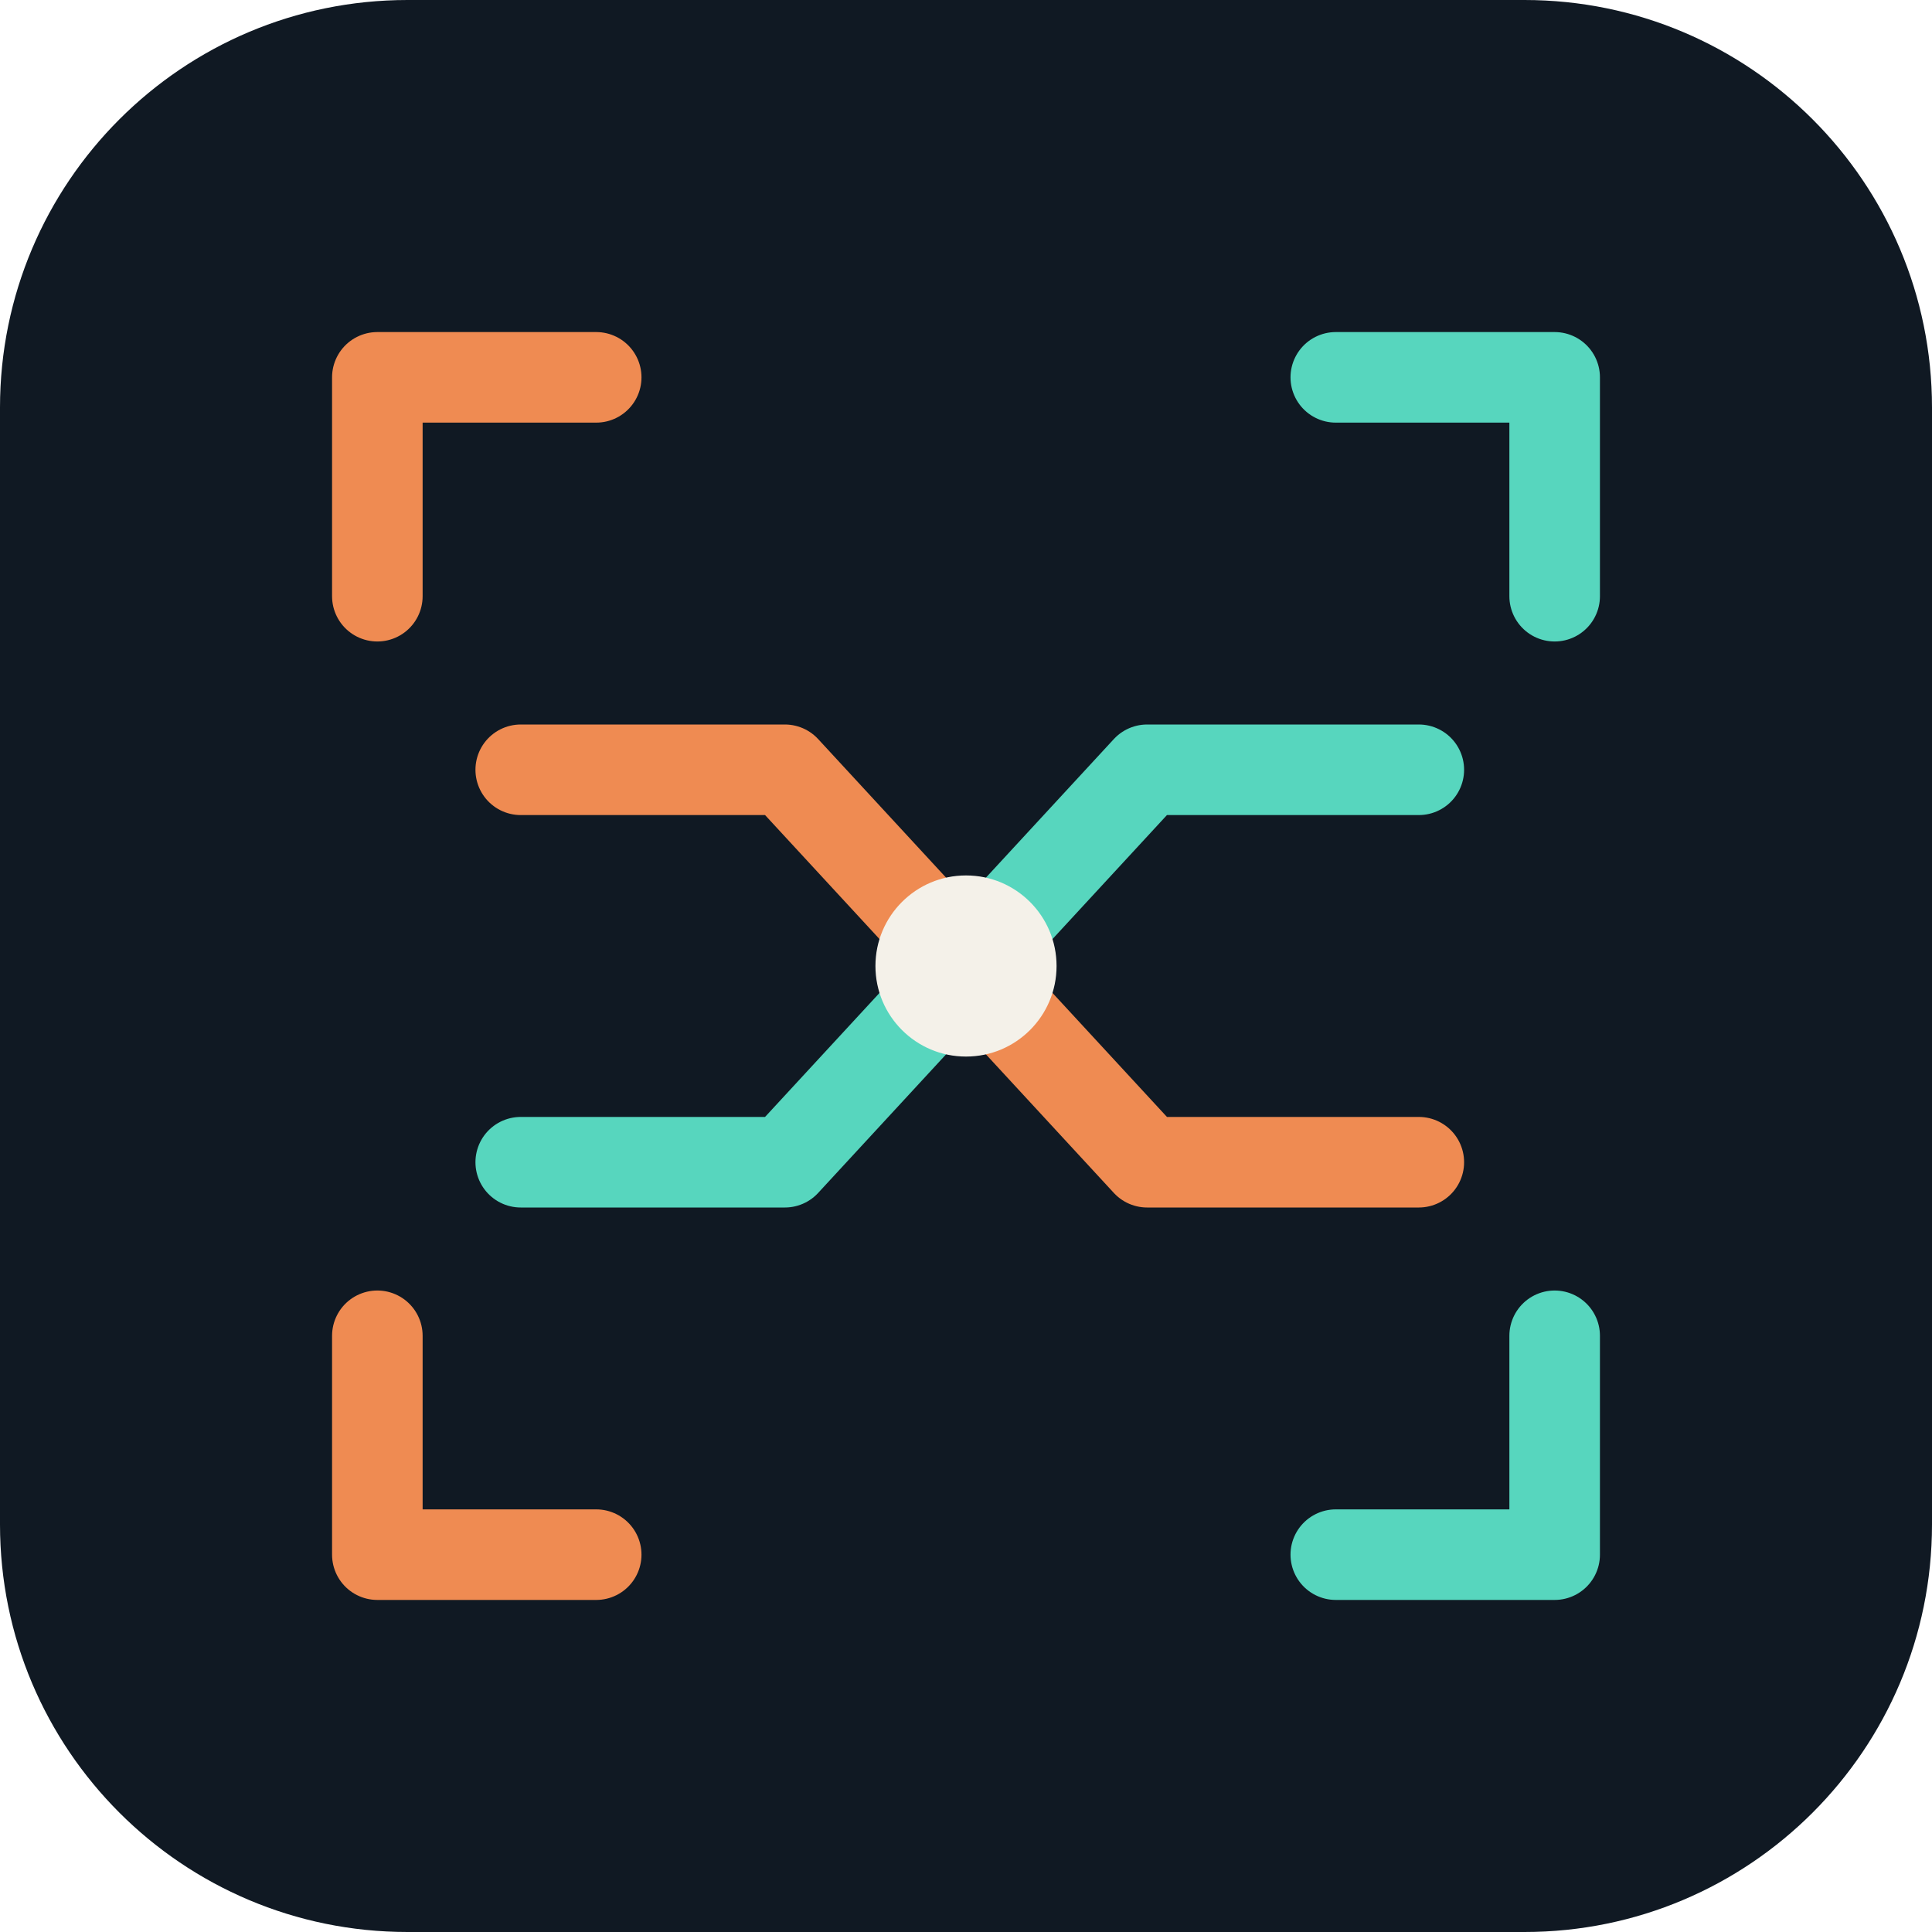
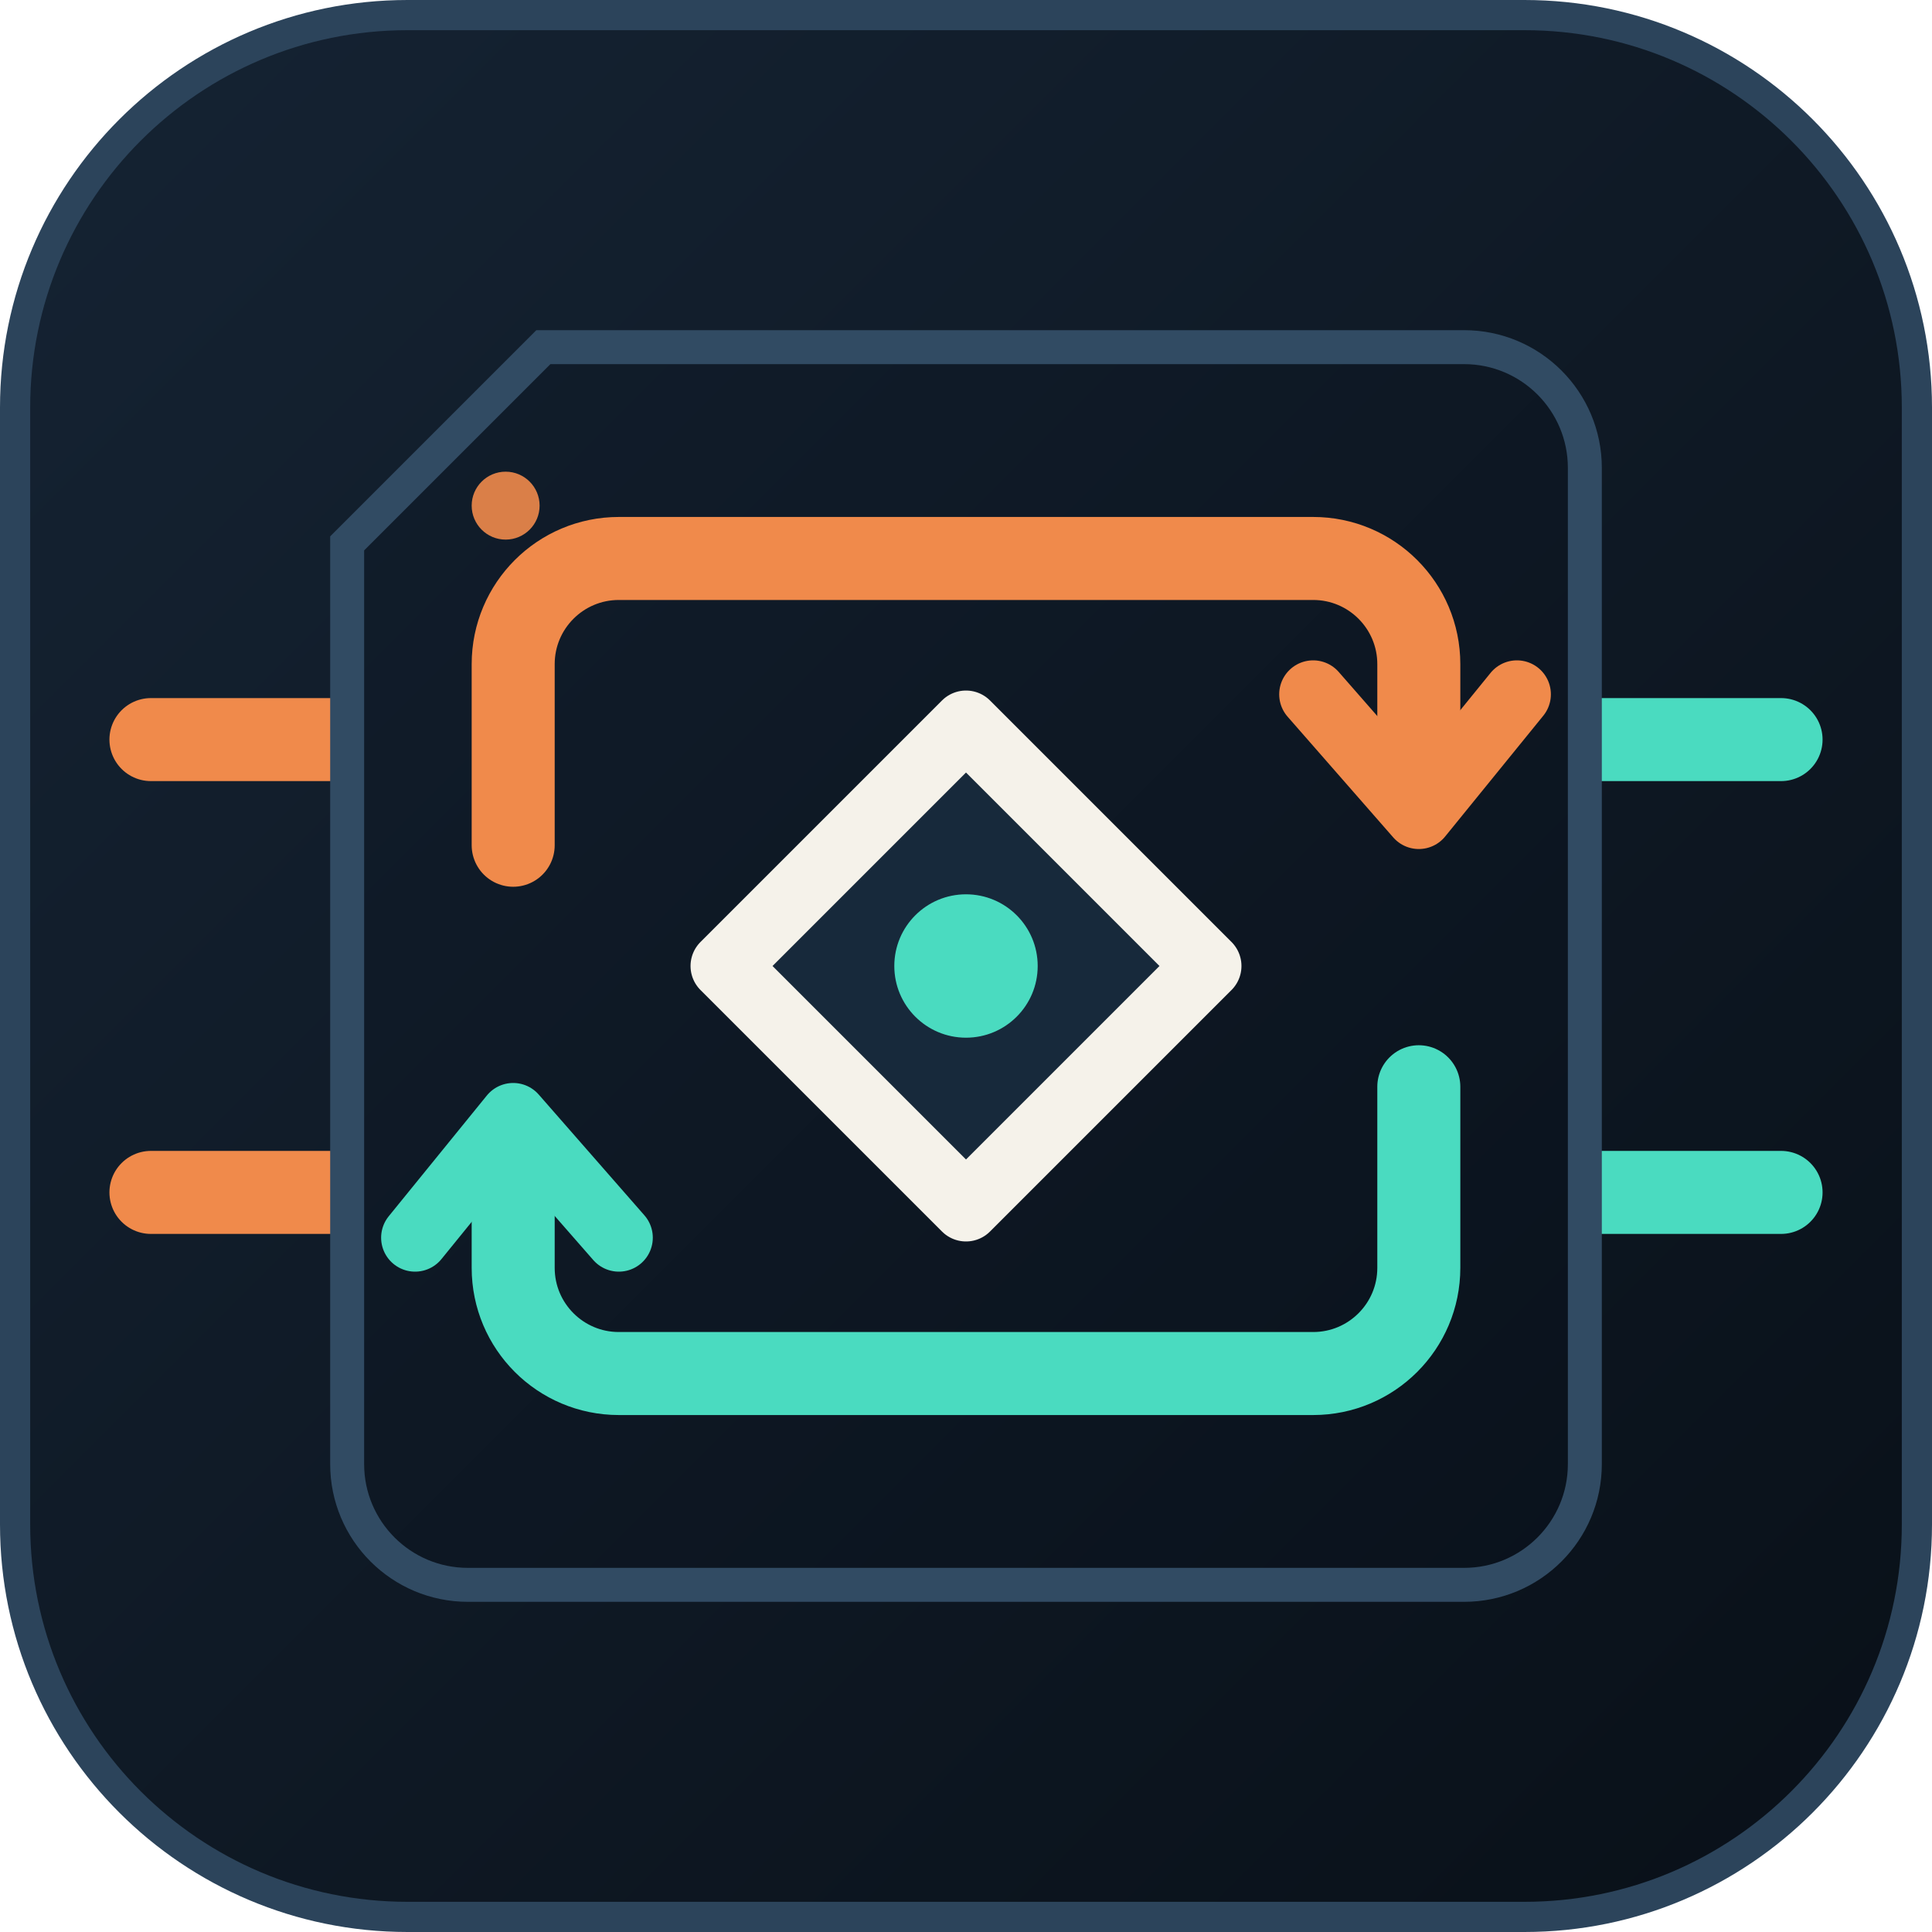
<svg xmlns="http://www.w3.org/2000/svg" width="256" height="256" viewBox="0 0 256 256" role="img" aria-labelledby="title desc">
-   <rect width="256" height="256" rx="54" fill="#101923" />
-   <g fill="none" stroke-width="12" stroke-linecap="round" stroke-linejoin="round">
-     <path d="M79 50H50V79M50 177V206H79" stroke="#EF8B52" />
-     <path d="M177 50H206V79M206 177V206H177" stroke="#57D6BE" />
-     <path d="M69 102H104L152 154H188" stroke="#EF8B52" />
-     <path d="M69 154H104L152 102H188" stroke="#57D6BE" />
+   <defs>
+     <linearGradient id="suite-bg" x1="0" y1="0" x2="1" y2="1">
+       <stop offset="0%" stop-color="#152333" />
+       <stop offset="100%" stop-color="#091018" />
+     </linearGradient>
+     <linearGradient id="suite-die" x1="0" y1="0" x2="1" y2="1">
+       <stop offset="0%" stop-color="#111D2B" />
+       <stop offset="100%" stop-color="#0A121C" />
+     </linearGradient>
+   </defs>
+   <rect x="2" y="2" width="252" height="252" rx="52" fill="url(#suite-bg)" stroke="#2C445B" stroke-width="4" />
+   <g stroke-linecap="round" stroke-width="11">
+     <line x1="20" y1="98" x2="46" y2="98" stroke="#F08A4B" />
+     <line x1="20" y1="158" x2="46" y2="158" stroke="#F08A4B" />
+     <line x1="210" y1="98" x2="236" y2="98" stroke="#4ADBC0" />
+     <line x1="210" y1="158" x2="236" y2="158" stroke="#4ADBC0" />
  </g>
-   <circle cx="128" cy="128" r="12" fill="#F4F1E9" />
+   <path d="M72 46 H194 A16 16 0 0 1 210 62 V194 A16 16 0 0 1 194 210 H62 A16 16 0 0 1 46 194 V72 Z" fill="url(#suite-die)" stroke="#314B63" stroke-width="4.5" />
+   <circle cx="67" cy="67" r="4.5" fill="#F08A4B" opacity="0.9" />
+   <g fill="none" stroke-linecap="round" stroke-linejoin="round">
+     <path d="M68 112 V88 A14 14 0 0 1 82 74 H174 A14 14 0 0 1 188 88 V104" stroke="#F08A4B" stroke-width="11" />
+     <path d="M174 92 L188 108 L201 92" stroke="#F08A4B" stroke-width="9" />
+     <path d="M188 144 V168 A14 14 0 0 1 174 182 H82 A14 14 0 0 1 68 168 V152" stroke="#4ADBC0" stroke-width="11" />
+     <path d="M55 164 L68 148 L82 164" stroke="#4ADBC0" stroke-width="9" />
+     <path d="M128 96 L160 128 L128 160 L96 128 Z" fill="#17293B" stroke="#F5F2EA" stroke-width="9" />
+   </g>
+   <circle cx="128" cy="128" r="9.5" fill="#4ADBC0" />
</svg>
